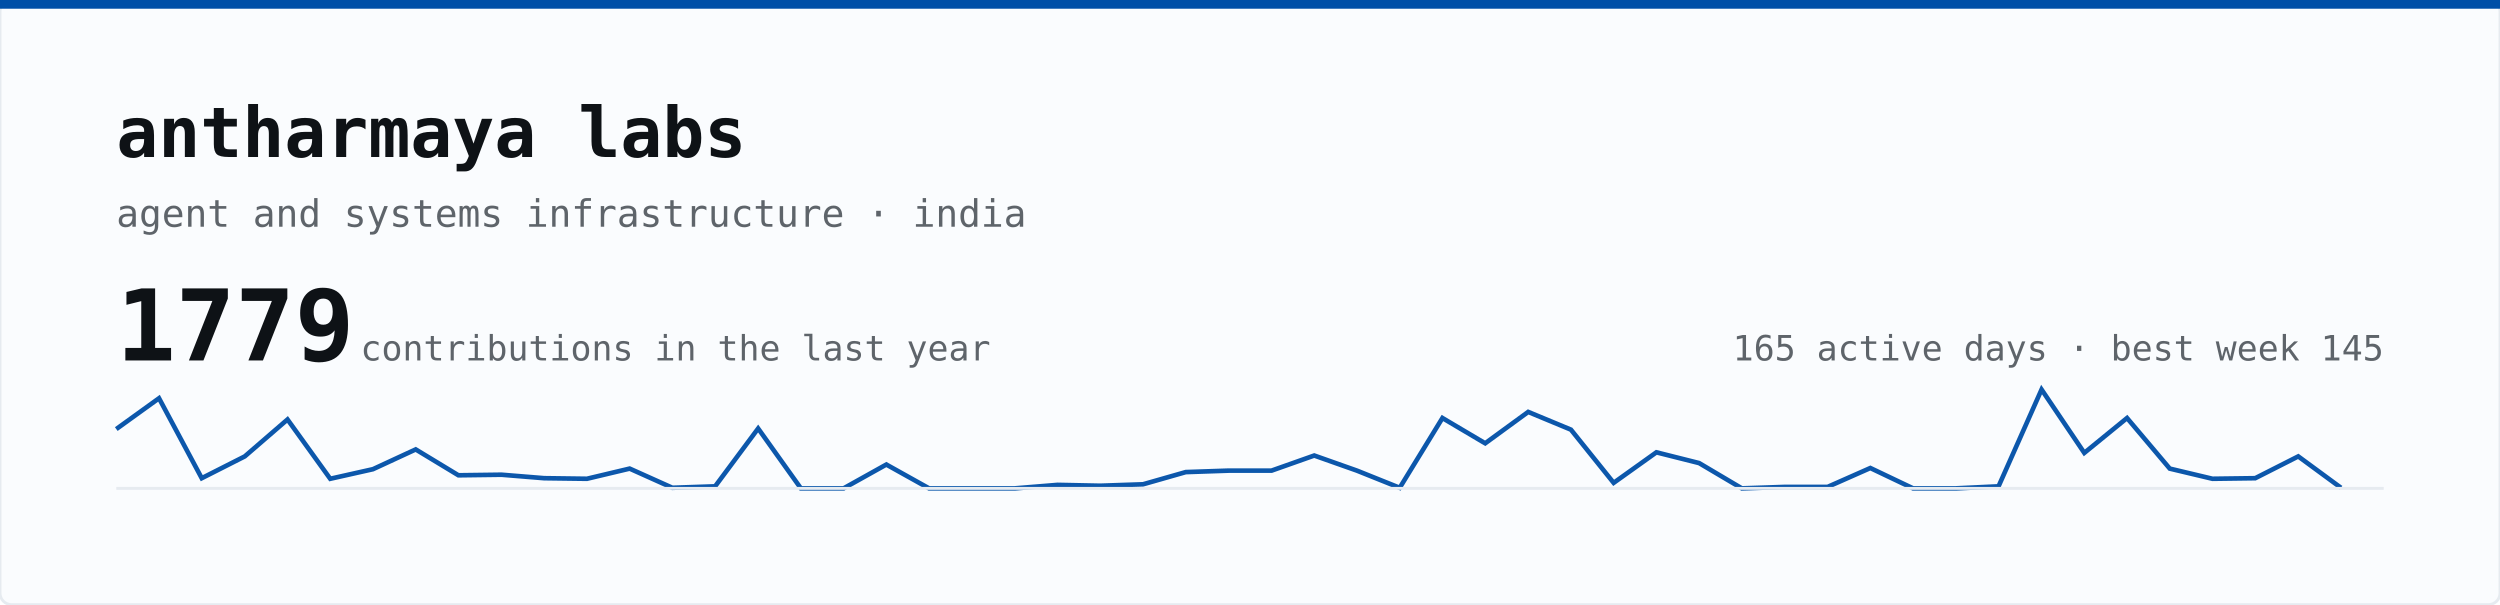
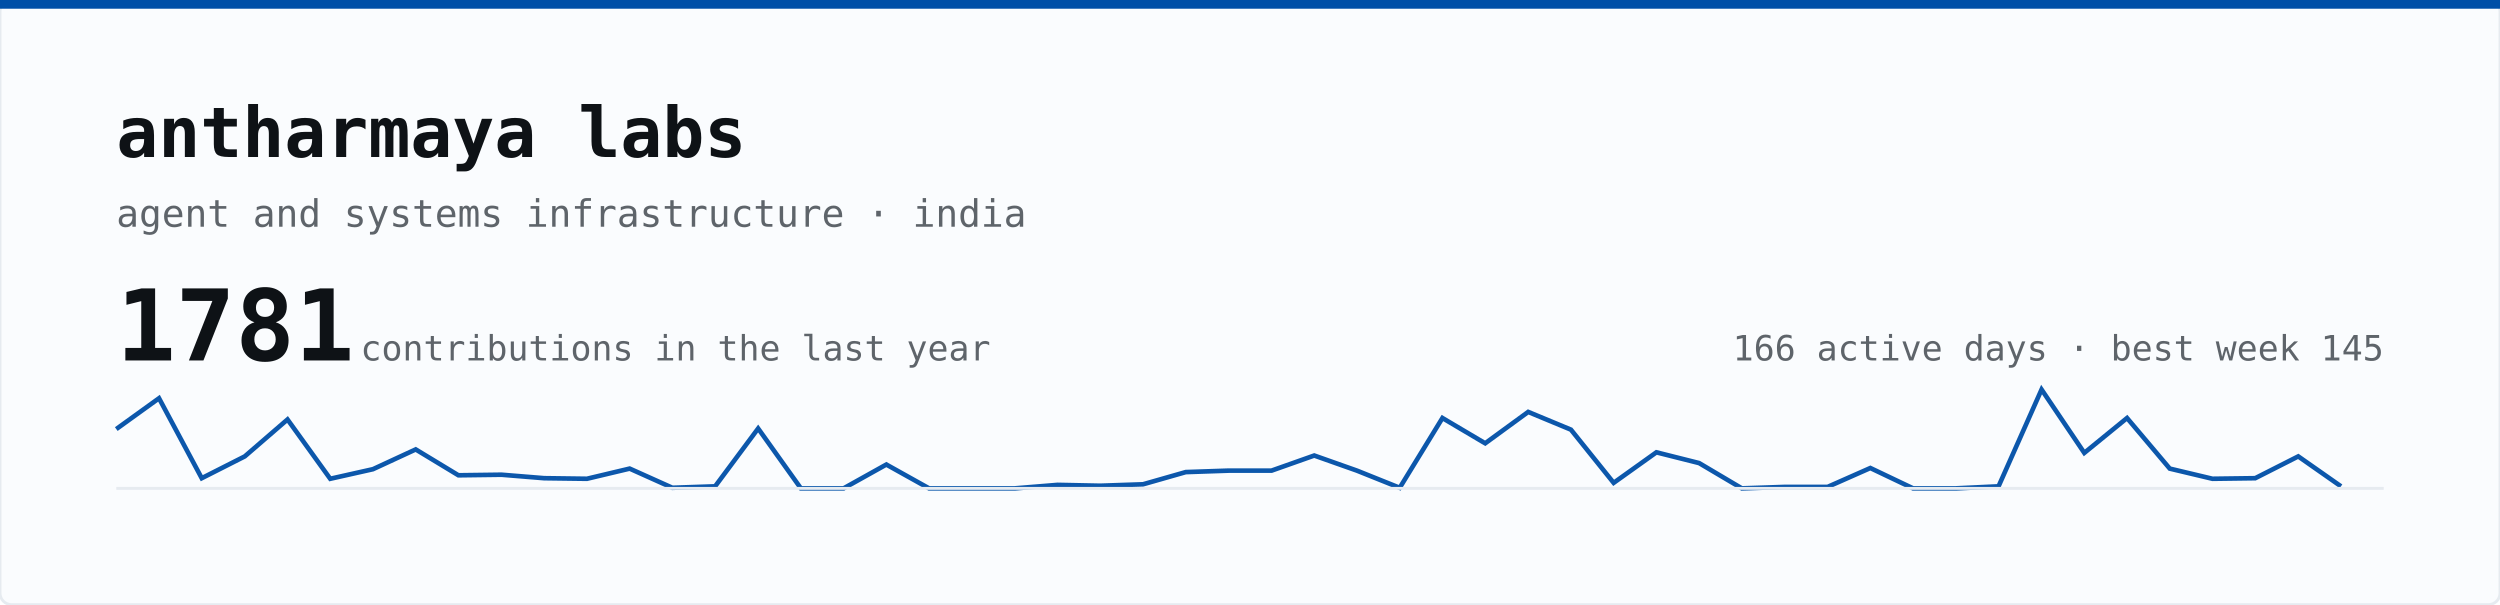
- <svg xmlns="http://www.w3.org/2000/svg" width="860" height="208" viewBox="0 0 860 208" role="img" aria-label="antharmaya labs. 1779 contributions in the last year.">
+ <svg xmlns="http://www.w3.org/2000/svg" width="860" height="208" viewBox="0 0 860 208" role="img" aria-label="antharmaya labs. 1781 contributions in the last year.">
  <rect width="860" height="208" rx="4" fill="#fafcfe" stroke="#e6ebf0" stroke-width="1" />
  <rect width="860" height="3" fill="#004fa7" />
  <text x="40" y="54" font-family="ui-monospace,SFMono-Regular,'SF Mono','JetBrains Mono',Menlo,Consolas,'DejaVu Sans Mono',monospace" font-size="24" font-weight="700" fill="#0e1216">antharmaya labs</text>
  <text x="40" y="78" font-family="ui-monospace,SFMono-Regular,'SF Mono','JetBrains Mono',Menlo,Consolas,'DejaVu Sans Mono',monospace" font-size="13" fill="#5e646a">agent and systems infrastructure · india</text>
-   <text x="40" y="124" font-family="ui-monospace,SFMono-Regular,'SF Mono','JetBrains Mono',Menlo,Consolas,'DejaVu Sans Mono',monospace" font-size="34" font-weight="700" fill="#0e1216">1779</text>
+   <text x="40" y="124" font-family="ui-monospace,SFMono-Regular,'SF Mono','JetBrains Mono',Menlo,Consolas,'DejaVu Sans Mono',monospace" font-size="34" font-weight="700" fill="#0e1216">1781</text>
  <text x="124" y="124" font-family="ui-monospace,SFMono-Regular,'SF Mono','JetBrains Mono',Menlo,Consolas,'DejaVu Sans Mono',monospace" font-size="12" fill="#5e646a">contributions in the last year</text>
-   <text x="820" y="124" font-family="ui-monospace,SFMono-Regular,'SF Mono','JetBrains Mono',Menlo,Consolas,'DejaVu Sans Mono',monospace" font-size="12" fill="#5e646a" text-anchor="end">165 active days  ·  best week 145</text>
-   <polyline points="40.0,147.6 54.7,137.0 69.4,164.5 84.2,157.0 98.9,144.3 113.6,164.7 128.3,161.4 143.0,154.6 157.7,163.5 172.5,163.3 187.2,164.5 201.9,164.7 216.6,161.2 231.3,167.8 246.0,167.3 260.8,147.4 275.5,168.0 290.2,168.0 304.9,159.8 319.6,168.0 334.3,168.0 349.1,168.0 363.8,166.8 378.5,167.1 393.2,166.6 407.9,162.4 422.6,161.9 437.4,161.9 452.1,156.7 466.8,161.9 481.5,167.8 496.2,143.8 510.9,152.5 525.7,141.7 540.4,147.8 555.1,166.1 569.8,155.6 584.5,159.3 599.2,168.0 614.0,167.5 628.7,167.5 643.4,161.0 658.1,168.0 672.8,168.0 687.5,167.3 702.3,134.0 717.0,155.8 731.7,143.8 746.4,161.2 761.1,164.7 775.8,164.5 790.6,157.0 805.3,167.8" fill="none" stroke="#004fa7" stroke-width="1.6" opacity="0.95" />
+   <text x="820" y="124" font-family="ui-monospace,SFMono-Regular,'SF Mono','JetBrains Mono',Menlo,Consolas,'DejaVu Sans Mono',monospace" font-size="12" fill="#5e646a" text-anchor="end">166 active days  ·  best week 145</text>
+   <polyline points="40.0,147.6 54.7,137.0 69.4,164.5 84.2,157.0 98.9,144.3 113.6,164.7 128.3,161.4 143.0,154.6 157.7,163.5 172.5,163.3 187.2,164.5 201.9,164.7 216.6,161.2 231.3,167.8 246.0,167.3 260.8,147.4 275.5,168.0 290.2,168.0 304.9,159.8 319.6,168.0 334.3,168.0 349.1,168.0 363.8,166.8 378.5,167.1 393.2,166.6 407.9,162.4 422.6,161.9 437.4,161.9 452.1,156.7 466.8,161.9 481.5,167.8 496.2,143.8 510.9,152.5 525.7,141.7 540.4,147.8 555.1,166.1 569.8,155.6 584.5,159.3 599.2,168.0 614.0,167.5 628.7,167.5 643.4,161.0 658.1,168.0 672.8,168.0 687.5,167.3 702.3,134.0 717.0,155.8 731.7,143.8 746.4,161.2 761.1,164.7 775.8,164.5 790.6,157.0 805.3,167.3" fill="none" stroke="#004fa7" stroke-width="1.6" opacity="0.95" />
  <line x1="40" y1="168" x2="820" y2="168" stroke="#e6ebf0" stroke-width="1" />
</svg>
